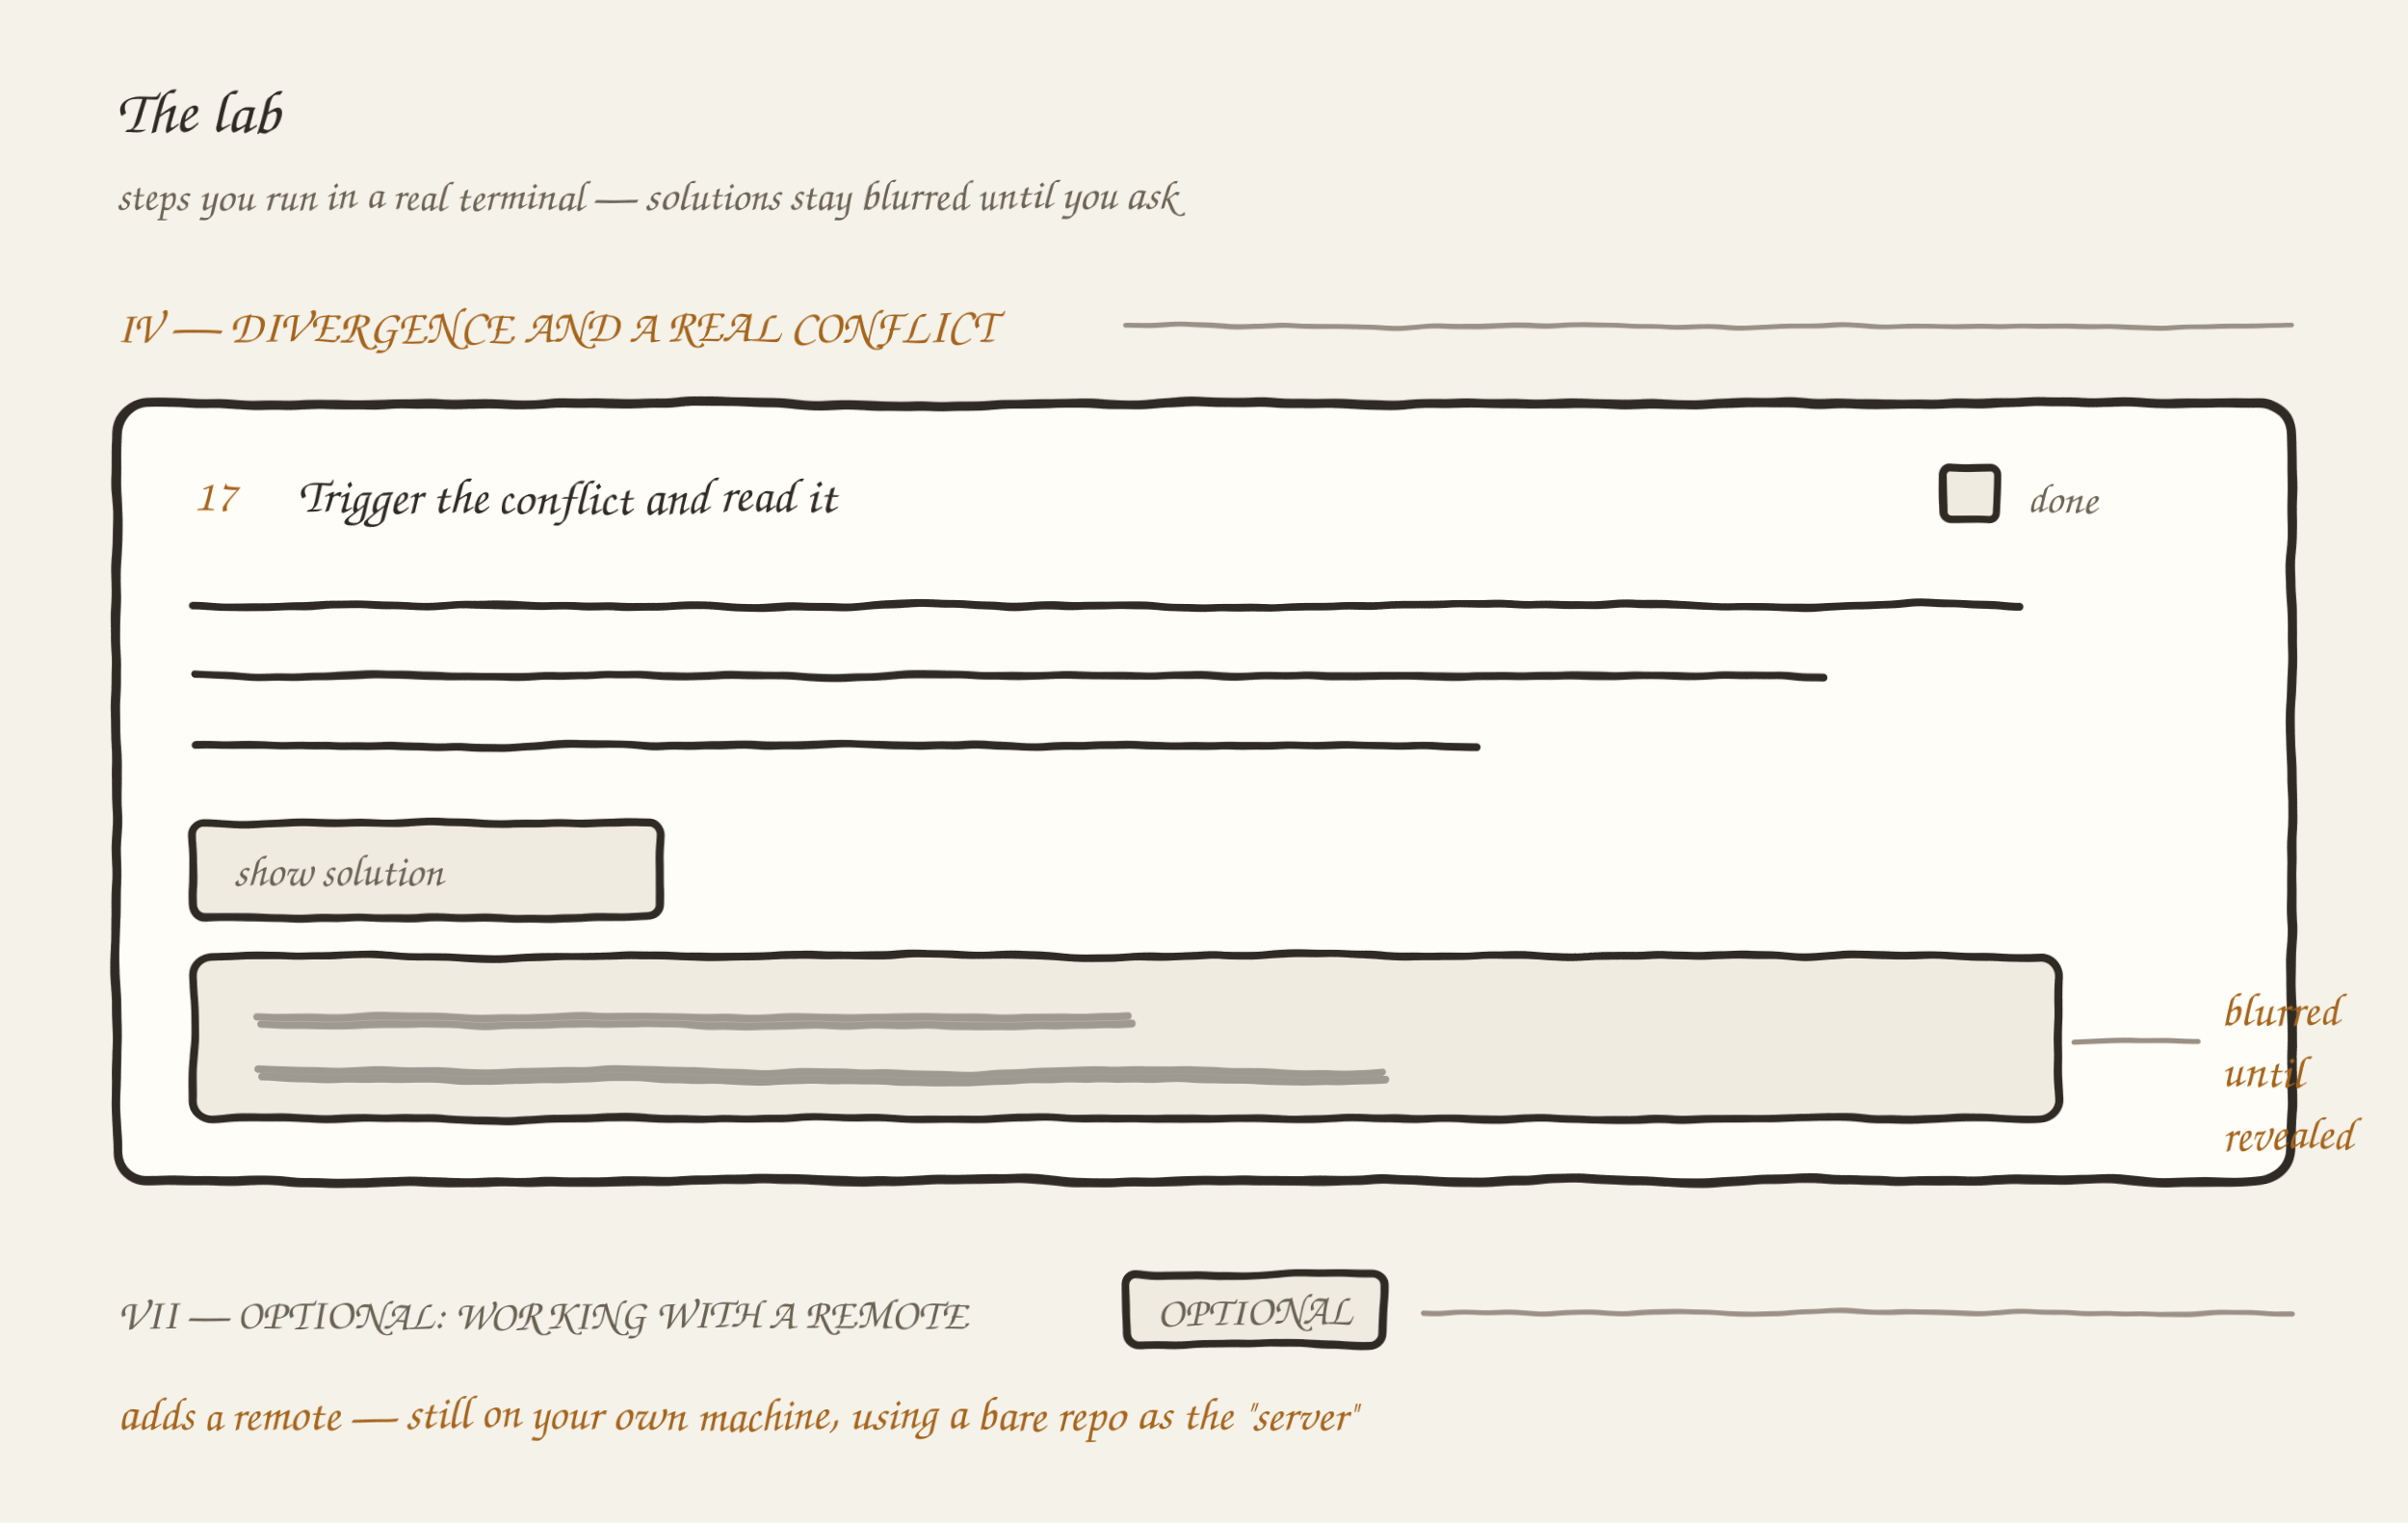
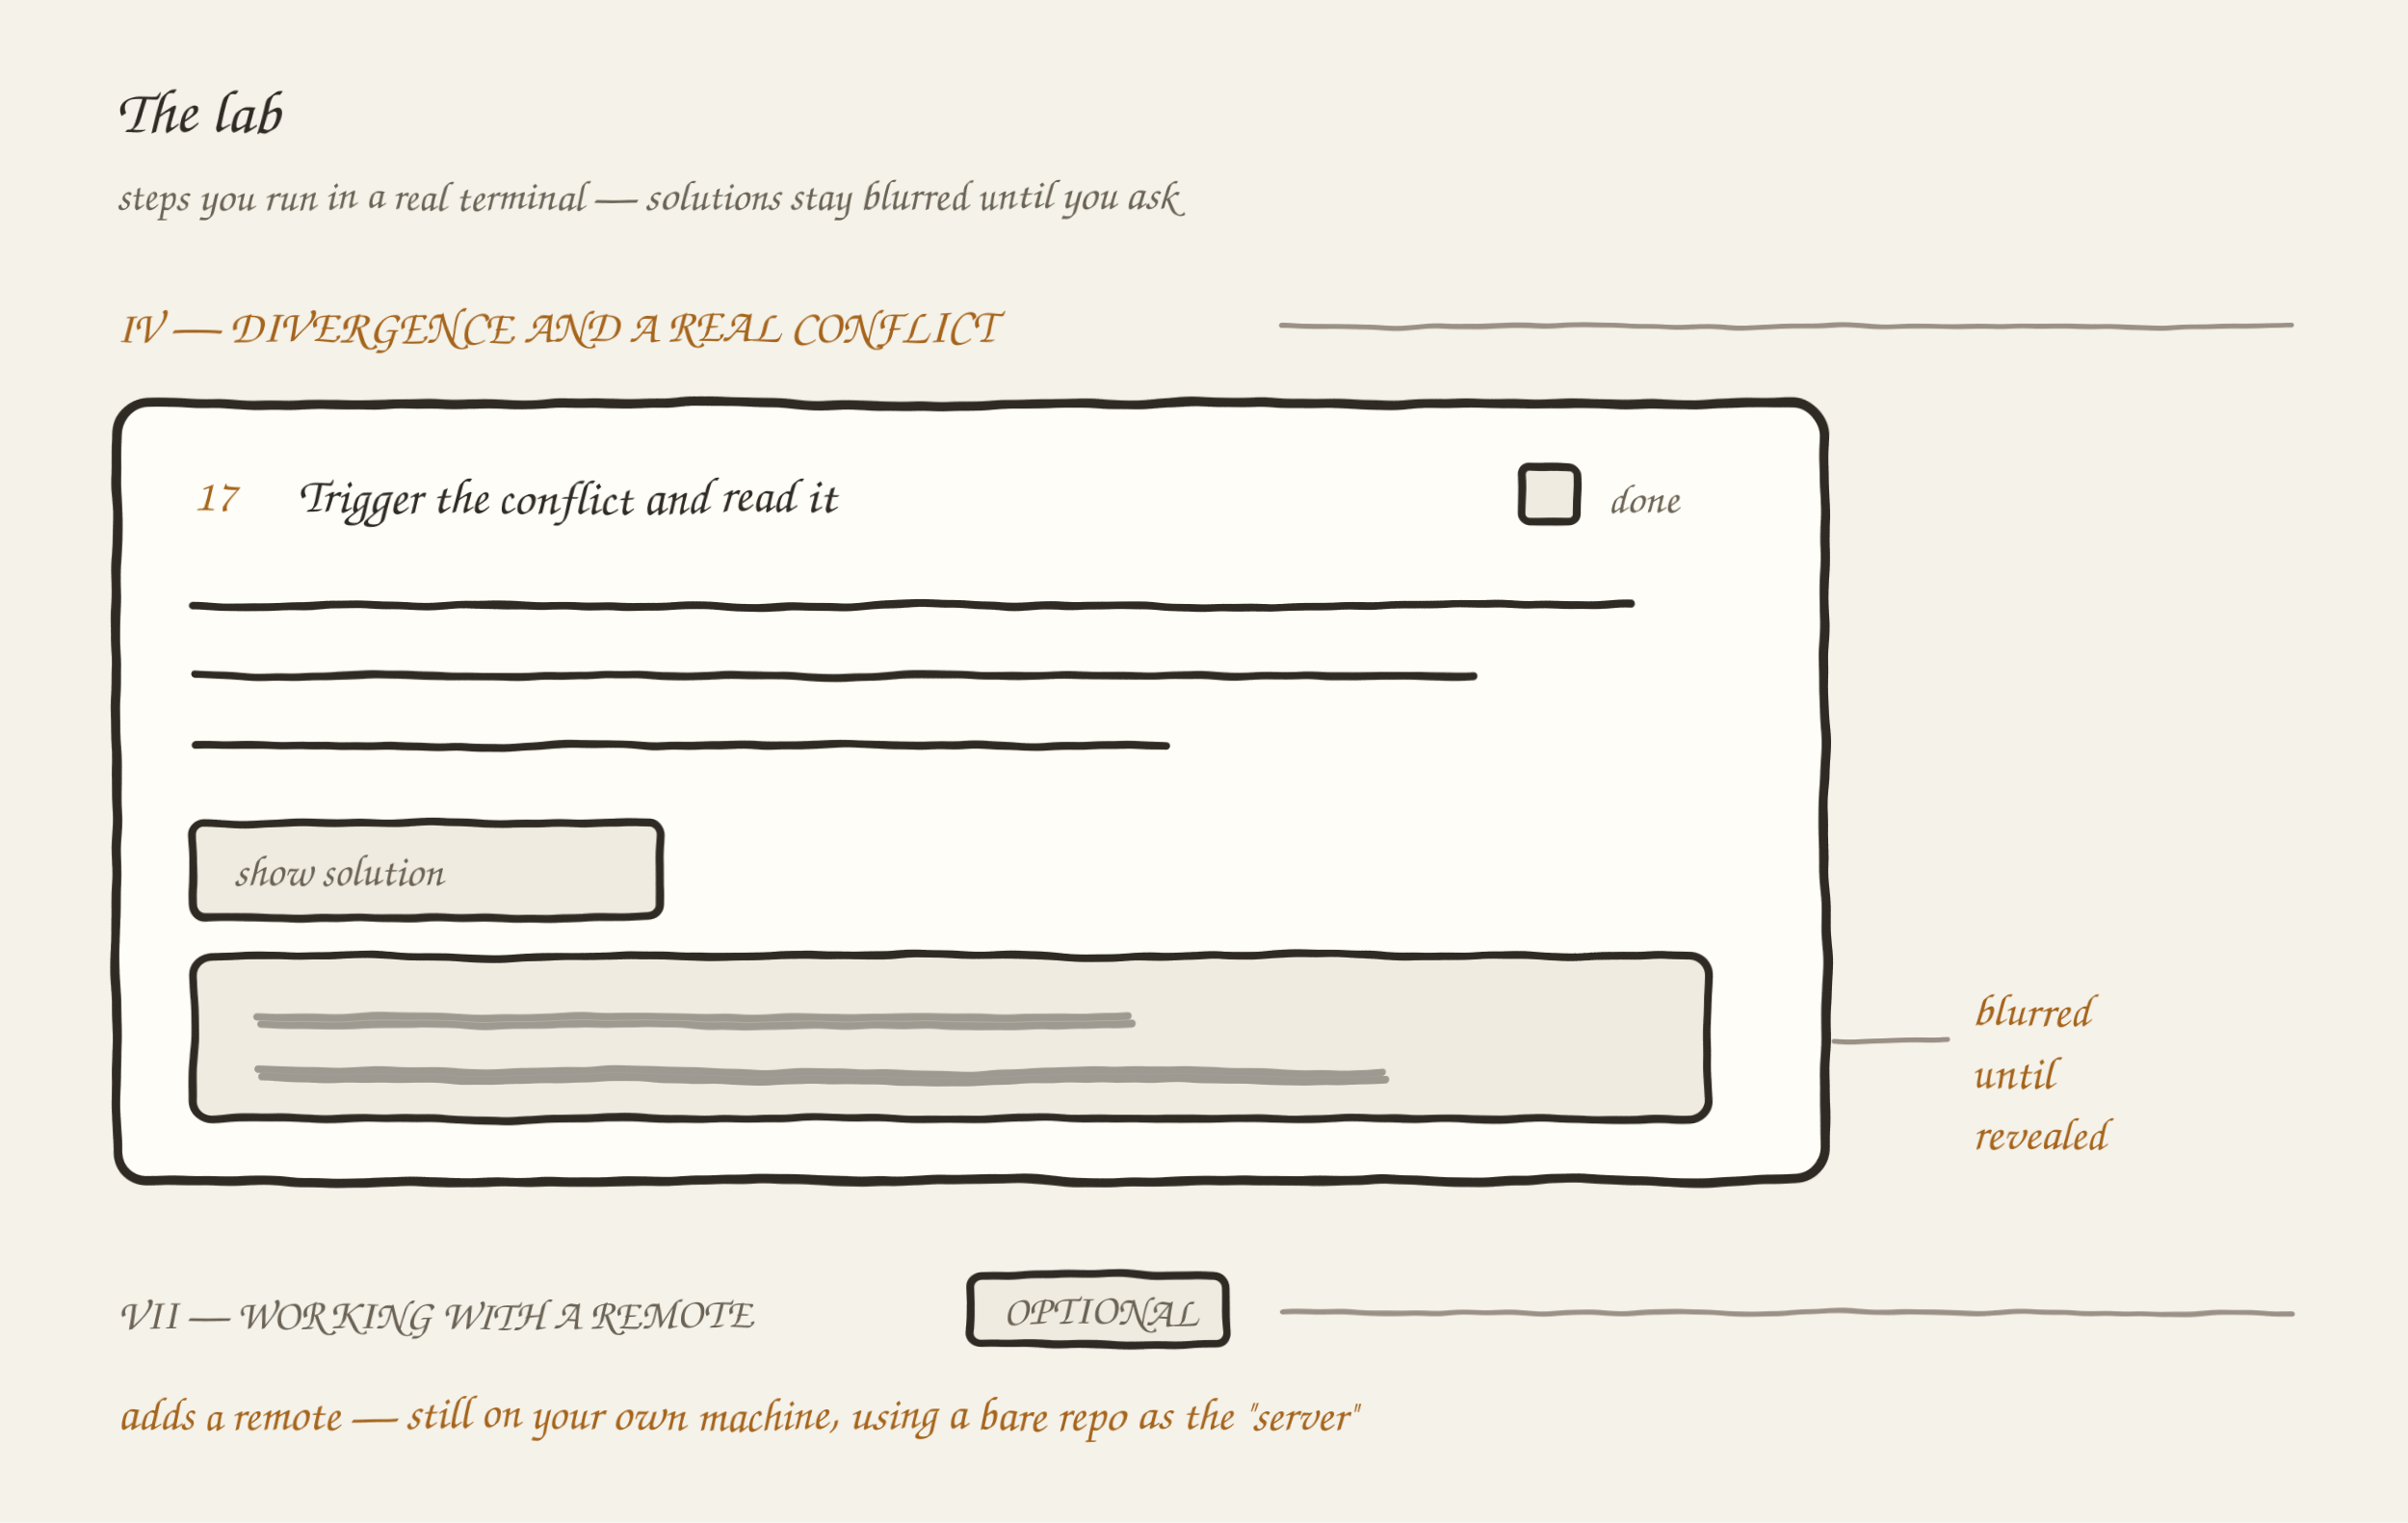
<svg xmlns="http://www.w3.org/2000/svg" viewBox="0 0 620 392" width="620" height="392" role="img" aria-label="Sketch of a lab step">
  <defs>
    <filter id="rough" x="-5%" y="-5%" width="110%" height="110%">
      <feTurbulence type="fractalNoise" baseFrequency="0.035" numOctaves="3" seed="11" result="n" />
      <feDisplacementMap in="SourceGraphic" in2="n" scale="2.2" xChannelSelector="R" yChannelSelector="G" />
    </filter>
  </defs>
  <style>
    .ink   { fill:none; stroke:#2f2a24; stroke-width:2; stroke-linecap:round; stroke-linejoin:round; }
    .thin  { fill:none; stroke:#2f2a24; stroke-width:1.3; stroke-linecap:round; }
    .fade  { fill:none; stroke:#9a9086; stroke-width:1.3; stroke-linecap:round; }
    .fill  { fill:#f0ebe0; stroke:#2f2a24; stroke-width:2; }
    .amber { fill:#e0a458; stroke:#2f2a24; stroke-width:1.5; }
    .green { fill:#7fb069; stroke:#2f2a24; stroke-width:1.5; }
    .rust  { fill:#c0674f; stroke:#2f2a24; stroke-width:1.5; }
    .paper { fill:#fffdf7; stroke:#2f2a24; stroke-width:2.4; }
    text   { font-family:'Comic Sans MS','Bradley Hand','Segoe Print','Chalkboard SE',cursive; fill:#2f2a24; }
    .t     { font-size:13px; }
    .s     { font-size:11px; fill:#6a6355; }
    .lbl   { font-size:12px; fill:#a5641b; }
    .mono  { font-family:ui-monospace,Menlo,Consolas,monospace; font-size:10.5px; fill:#6a6355; }
    .head  { font-size:16px; }
  </style>
  <rect width="620" height="392" fill="#f5f2ea" />
  <g filter="url(#rough)">
    <text class="head" x="30" y="34">The lab</text>
    <text class="s" x="30" y="54">steps you run in a real terminal — solutions stay blurred until you ask</text>
    <text class="lbl" x="30" y="88">IV — DIVERGENCE AND A REAL CONFLICT</text>
-     <line class="fade" x1="290" y1="84" x2="590" y2="84" />
-     <rect class="paper" x="30" y="104" width="560" height="200" rx="8" />
+     <line class="fade" x1="330" y1="84" x2="590" y2="84" />
+     <rect class="paper" x="30" y="104" width="440" height="200" rx="8" />
    <text class="lbl" x="50" y="132">17</text>
    <text class="t" x="76" y="132">Trigger the conflict and read it</text>
-     <rect class="fill" x="500" y="120" width="14" height="14" rx="2" />
-     <text class="s" x="522" y="132">done</text>
-     <line class="ink" x1="50" y1="156" x2="520" y2="156" />
-     <line class="ink" x1="50" y1="174" x2="470" y2="174" />
-     <line class="ink" x1="50" y1="192" x2="380" y2="192" />
+     <rect class="fill" x="392" y="120" width="14" height="14" rx="2" />
+     <text class="s" x="414" y="132">done</text>
+     <line class="ink" x1="50" y1="156" x2="420" y2="156" />
+     <line class="ink" x1="50" y1="174" x2="380" y2="174" />
+     <line class="ink" x1="50" y1="192" x2="300" y2="192" />
    <rect class="fill" x="50" y="212" width="120" height="24" rx="3" />
    <text class="s" x="60" y="228">show solution</text>
-     <rect class="fill" x="50" y="246" width="480" height="42" rx="5" />
+     <rect class="fill" x="50" y="246" width="390" height="42" rx="5" />
    <g opacity="0.42">
      <line class="ink" x1="66" y1="262" x2="290" y2="262" />
      <line class="ink" x1="67" y1="264" x2="291" y2="264" />
      <line class="ink" x1="66" y1="276" x2="356" y2="276" />
      <line class="ink" x1="67" y1="278" x2="357" y2="278" />
    </g>
-     <path class="fade" d="M566 268 C 552 268, 544 268, 534 268" />
-     <text class="lbl" x="572" y="264">blurred</text>
-     <text class="lbl" x="572" y="280">until</text>
-     <text class="lbl" x="572" y="296">revealed</text>
-     <text class="s" x="30" y="342">VII — OPTIONAL: WORKING WITH A REMOTE</text>
-     <rect class="fill" x="290" y="328" width="66" height="18" rx="3" />
-     <text class="s" x="298" y="341">OPTIONAL</text>
-     <line class="fade" x1="366" y1="338" x2="590" y2="338" />
+     <path class="fade" d="M502 268 C 490 268, 480 268, 472 268" />
+     <text class="lbl" x="508" y="264">blurred</text>
+     <text class="lbl" x="508" y="280">until</text>
+     <text class="lbl" x="508" y="296">revealed</text>
+     <text class="s" x="30" y="342">VII — WORKING WITH A REMOTE</text>
+     <rect class="fill" x="250" y="328" width="66" height="18" rx="3" />
+     <text class="s" x="258" y="341">OPTIONAL</text>
+     <line class="fade" x1="330" y1="338" x2="590" y2="338" />
    <text class="lbl" x="30" y="368">adds a remote — still on your own machine, using a bare repo as the "server"</text>
  </g>
</svg>
